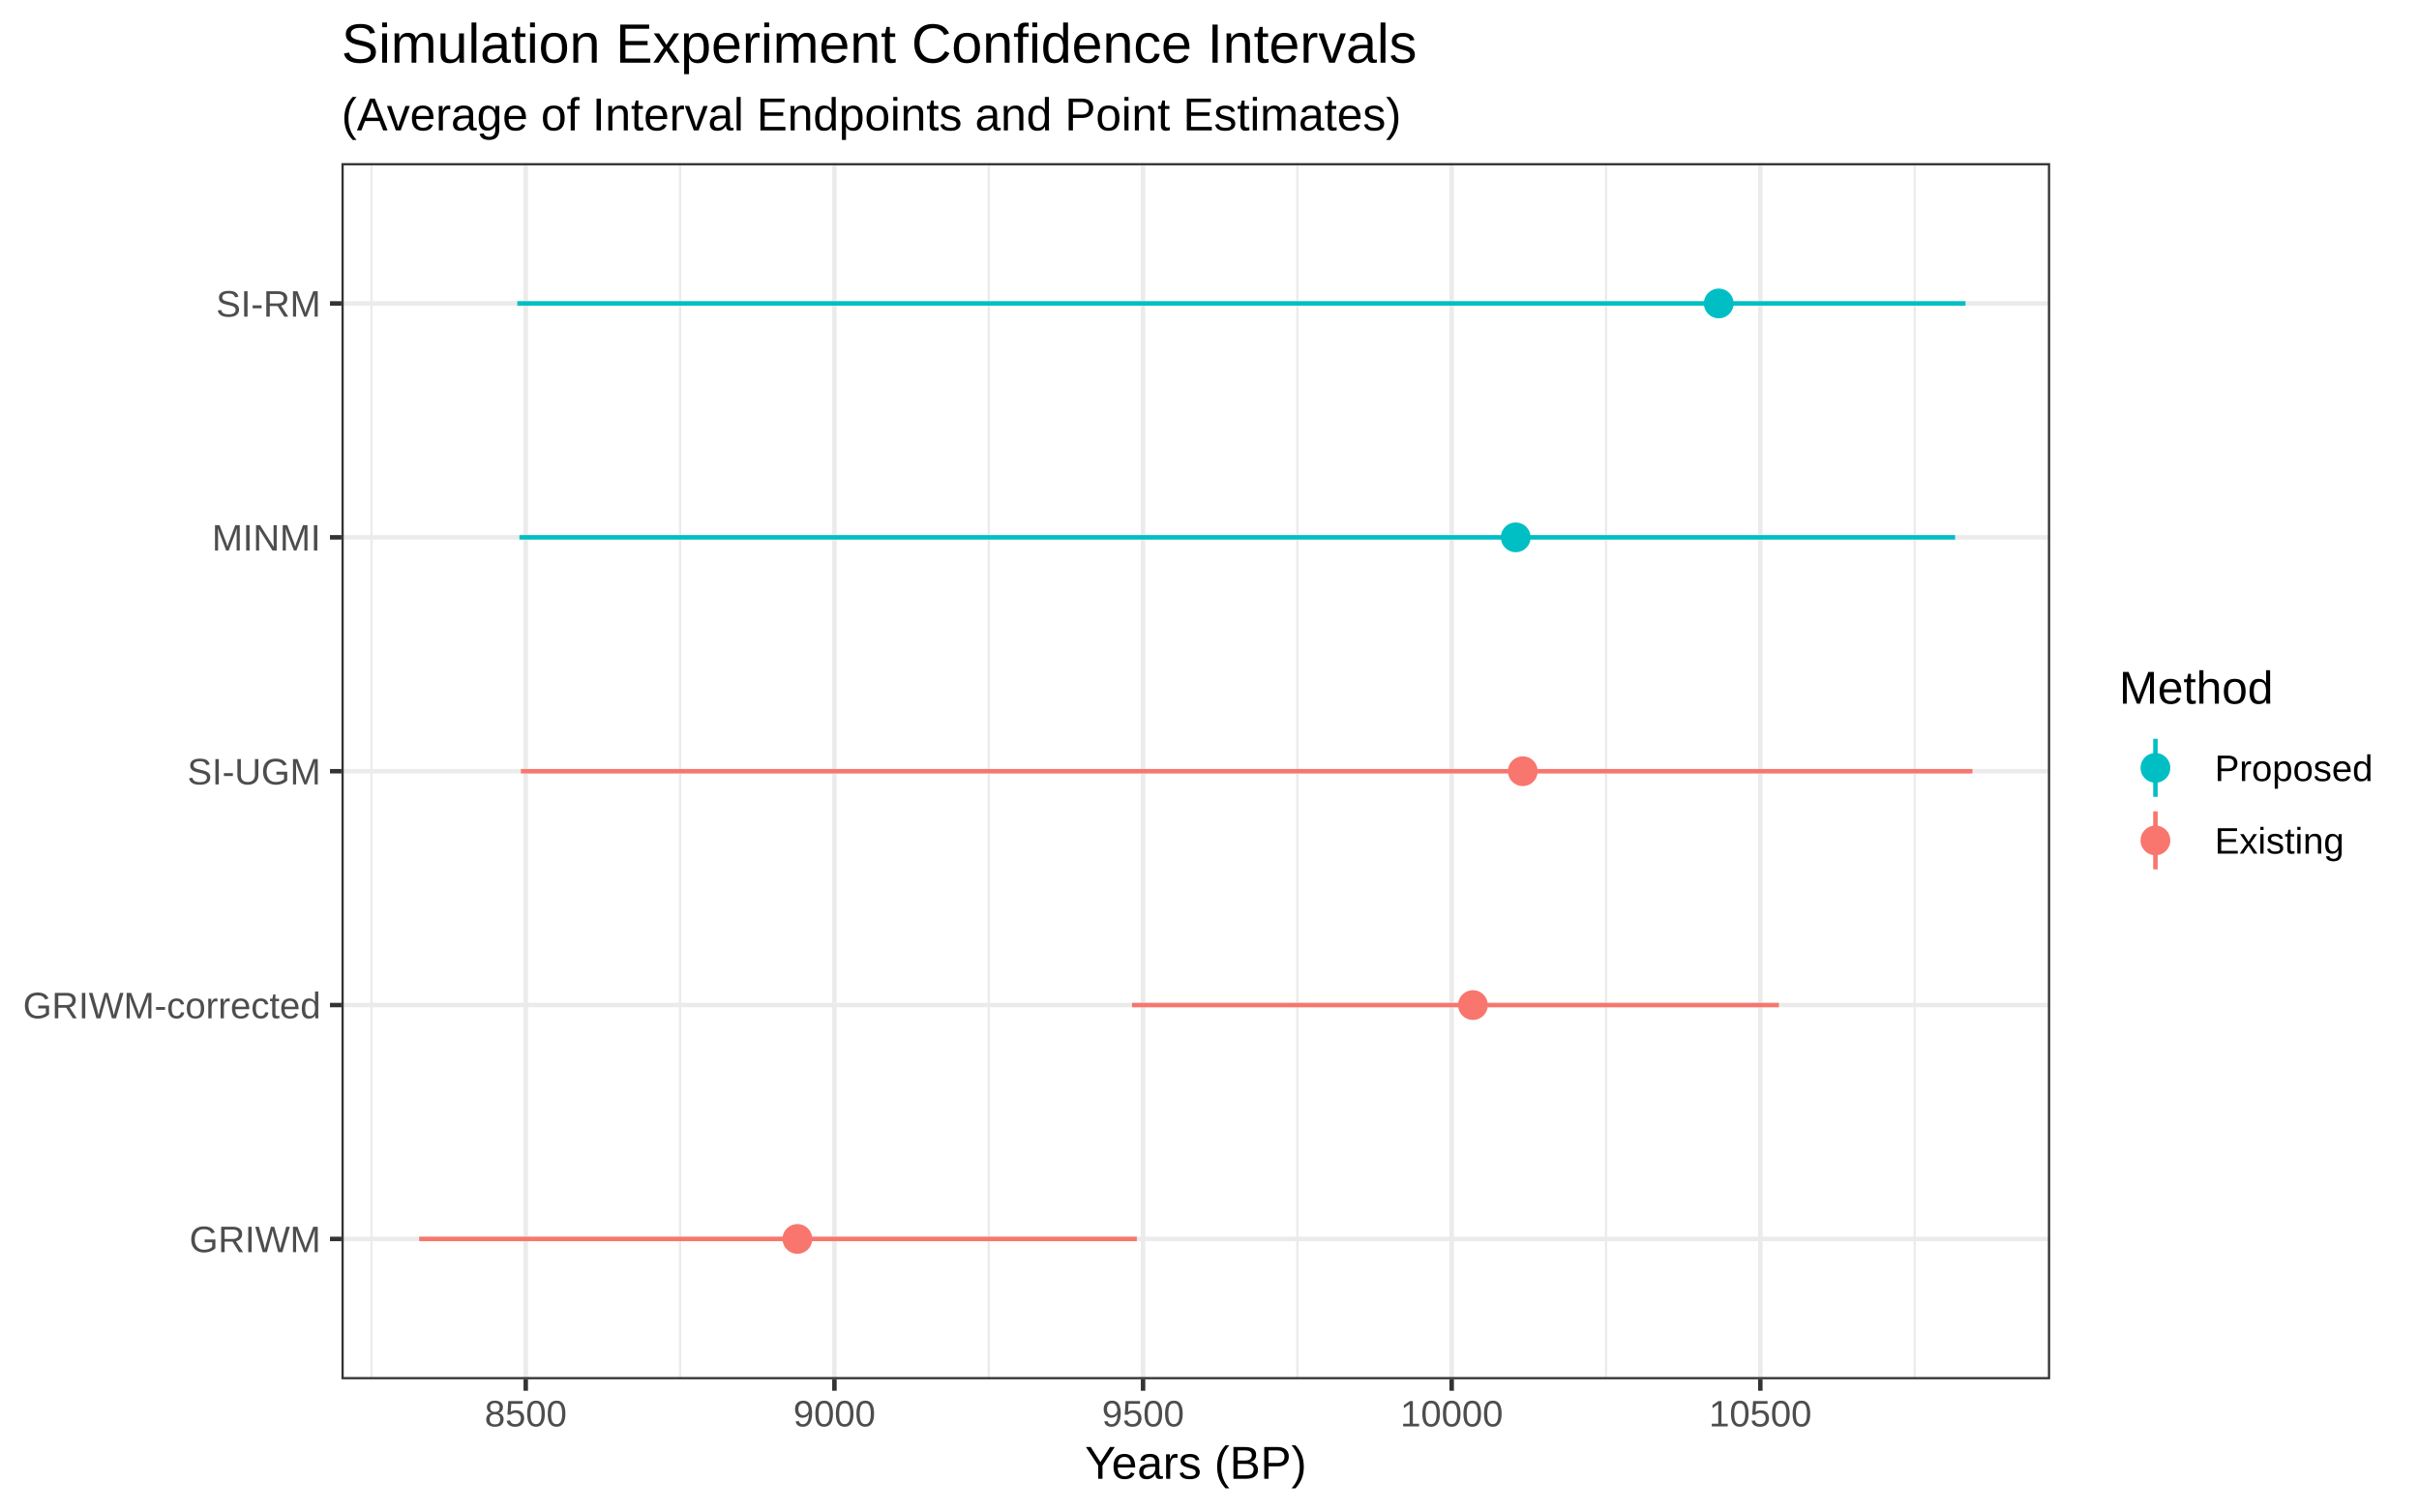
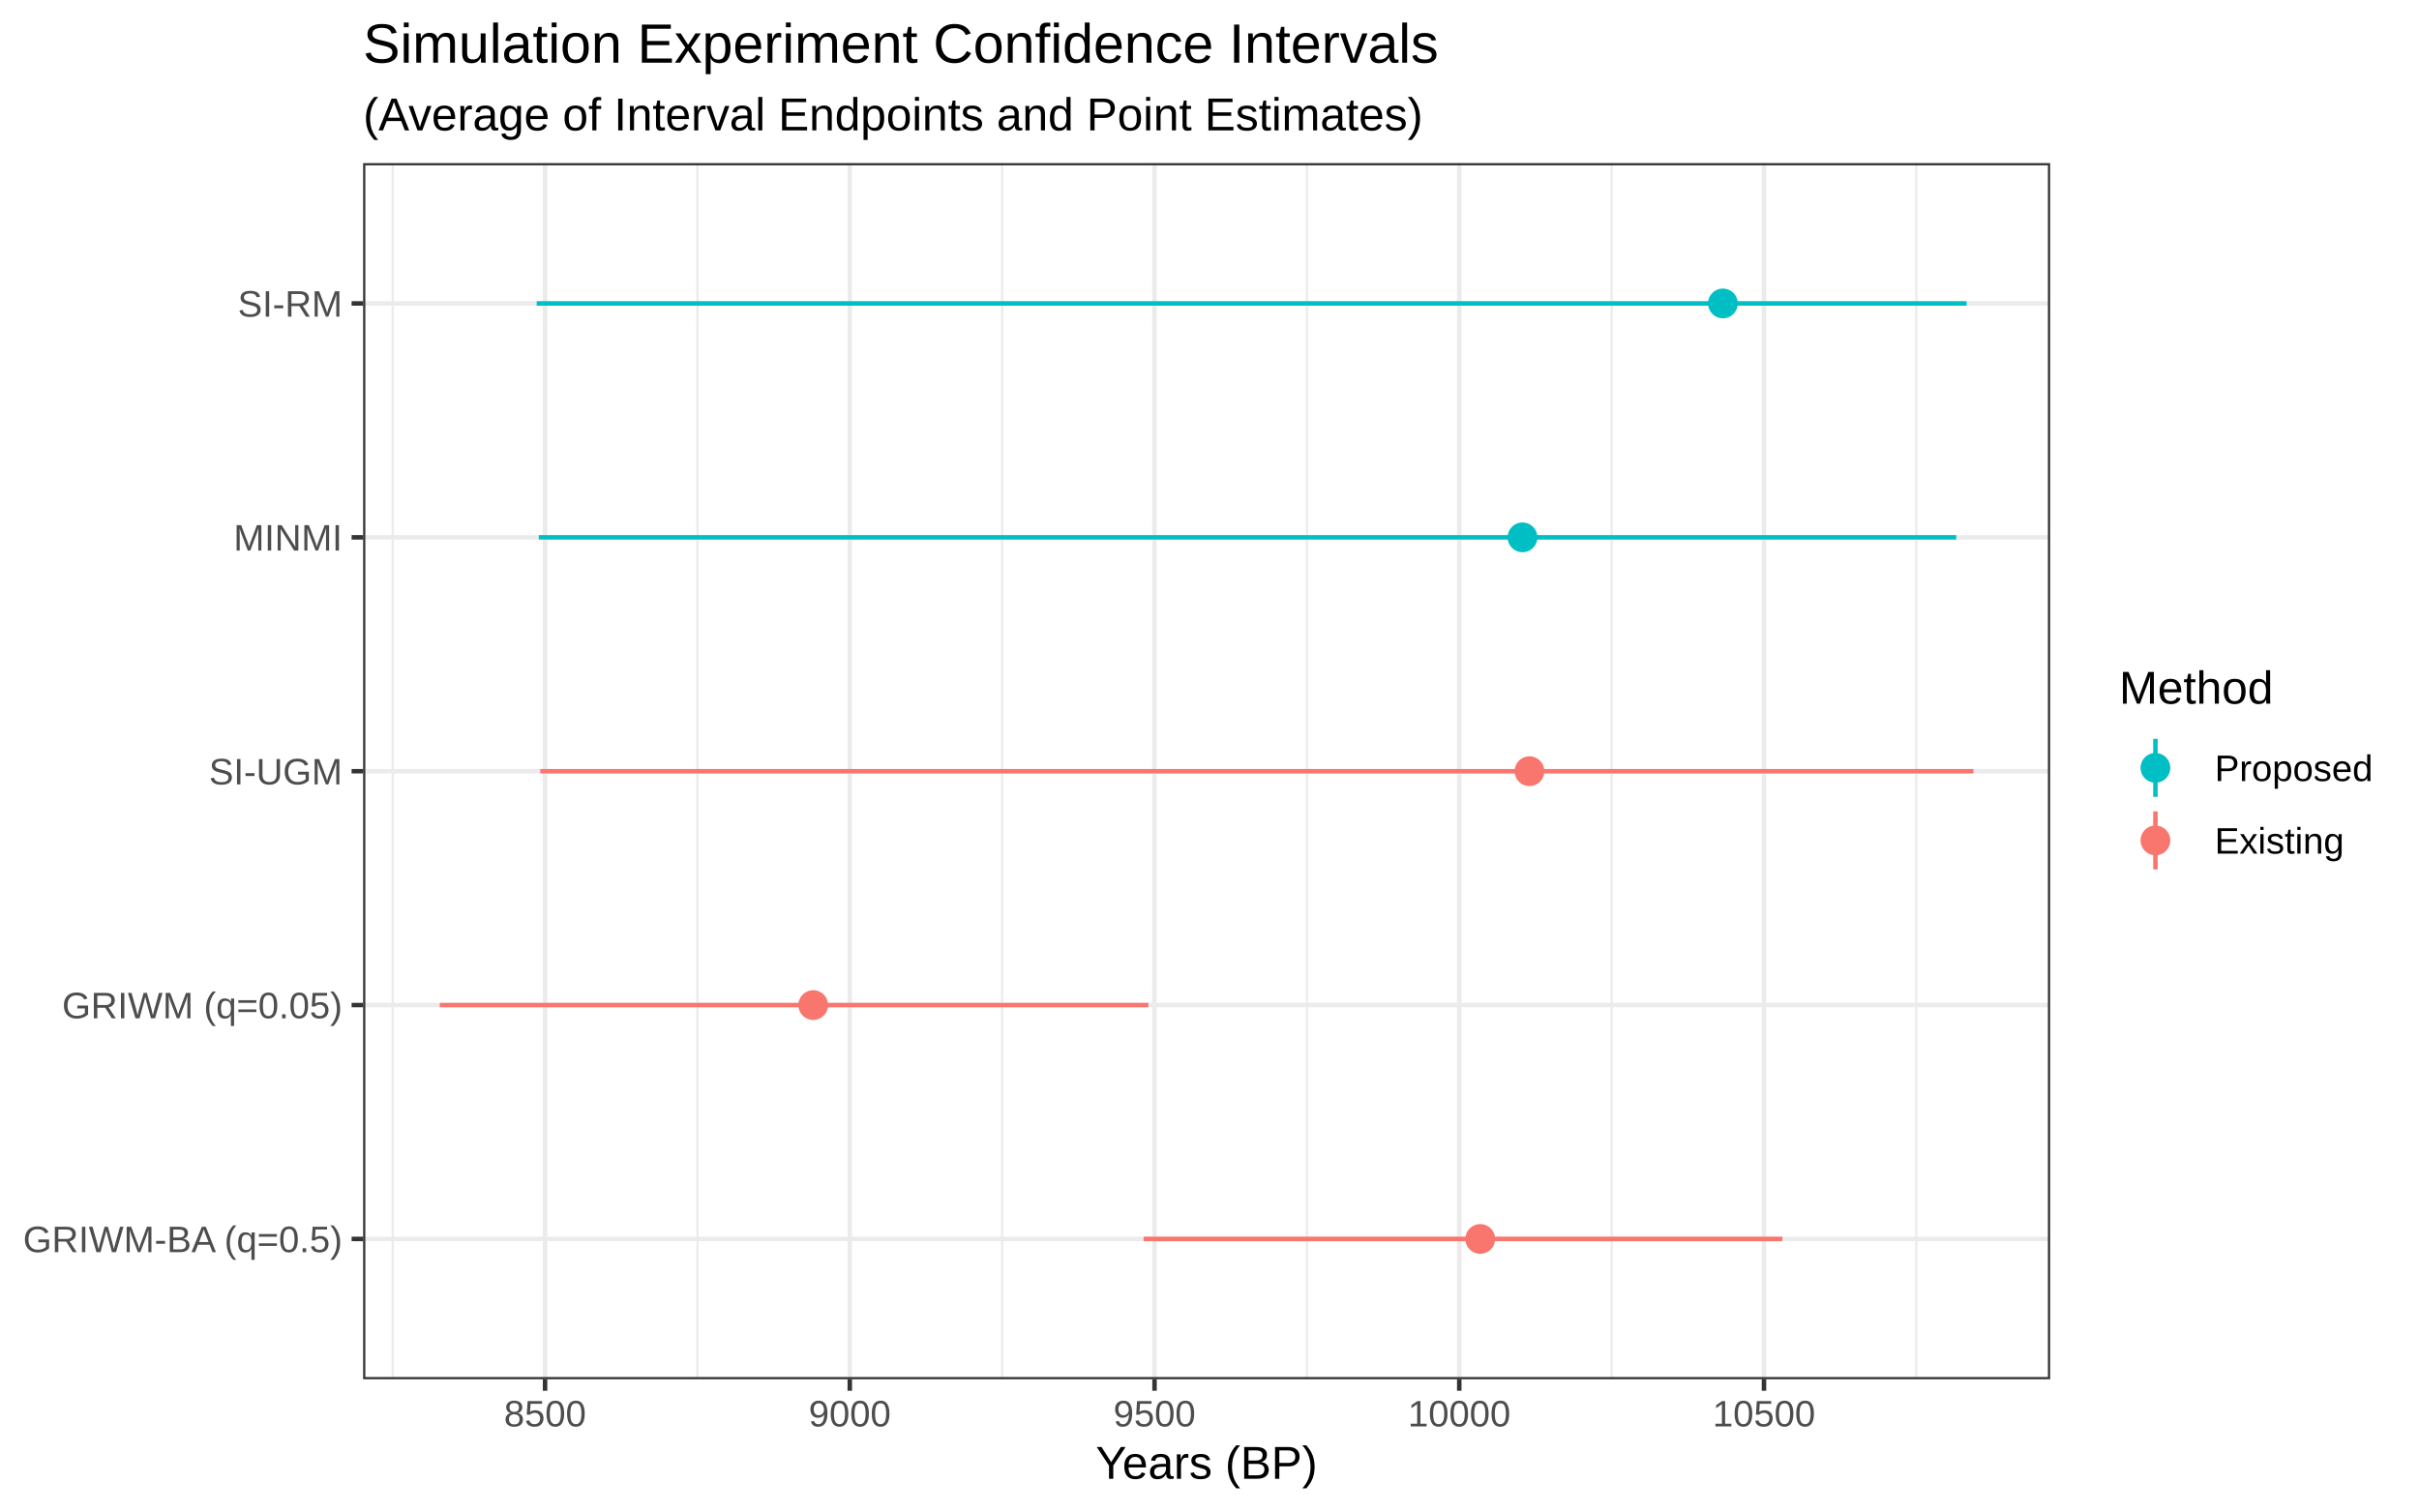
<svg xmlns="http://www.w3.org/2000/svg" class="svglite" width="576.00pt" height="360.00pt" viewBox="0 0 576.00 360.00">
  <defs>
    <style type="text/css">
    .svglite line, .svglite polyline, .svglite polygon, .svglite path, .svglite rect, .svglite circle {
      fill: none;
      stroke: #000000;
      stroke-linecap: round;
      stroke-linejoin: round;
      stroke-miterlimit: 10.00;
    }
    .svglite text {
      white-space: pre;
    }
  </style>
  </defs>
  <rect width="100%" height="100%" style="stroke: none; fill: #FFFFFF;" />
  <defs>
    <clipPath id="cpMC4wMHw1NzYuMDB8MC4wMHwzNjAuMDA=">
      <rect x="0.00" y="0.00" width="576.00" height="360.00" />
    </clipPath>
  </defs>
  <g clip-path="url(#cpMC4wMHw1NzYuMDB8MC4wMHwzNjAuMDA=)">
    <rect x="0" y="0.00" width="576.00" height="360.00" style="stroke-width: 1.07; stroke: #FFFFFF; fill: #FFFFFF;" />
  </g>
  <defs>
-     <clipPath id="cpODEuMzF8NDg4LjE3fDM4Ljg1fDMyOC41MA==">
-       <rect x="81.31" y="38.85" width="406.86" height="289.65" />
+     <clipPath id="cpODYuNDZ8NDg4LjE3fDM4Ljg1fDMyOC41MA==">
+       <rect x="86.46" y="38.85" width="401.71" height="289.65" />
    </clipPath>
  </defs>
-   <g clip-path="url(#cpODEuMzF8NDg4LjE3fDM4Ljg1fDMyOC41MA==)">
-     <rect x="81.31" y="38.85" width="406.86" height="289.65" style="stroke-width: 1.07; stroke: none; fill: #FFFFFF;" />
-     <polyline points="88.45,328.50 88.45,38.85 " style="stroke-width: 0.53; stroke: #EBEBEB; stroke-linecap: butt;" />
-     <polyline points="161.94,328.50 161.94,38.85 " style="stroke-width: 0.53; stroke: #EBEBEB; stroke-linecap: butt;" />
-     <polyline points="235.43,328.50 235.43,38.85 " style="stroke-width: 0.53; stroke: #EBEBEB; stroke-linecap: butt;" />
-     <polyline points="308.92,328.50 308.92,38.85 " style="stroke-width: 0.53; stroke: #EBEBEB; stroke-linecap: butt;" />
-     <polyline points="382.41,328.50 382.41,38.85 " style="stroke-width: 0.53; stroke: #EBEBEB; stroke-linecap: butt;" />
-     <polyline points="455.91,328.50 455.91,38.85 " style="stroke-width: 0.53; stroke: #EBEBEB; stroke-linecap: butt;" />
-     <polyline points="81.31,295.08 488.17,295.08 " style="stroke-width: 1.07; stroke: #EBEBEB; stroke-linecap: butt;" />
-     <polyline points="81.31,239.38 488.17,239.38 " style="stroke-width: 1.07; stroke: #EBEBEB; stroke-linecap: butt;" />
-     <polyline points="81.31,183.68 488.17,183.68 " style="stroke-width: 1.07; stroke: #EBEBEB; stroke-linecap: butt;" />
-     <polyline points="81.31,127.98 488.17,127.98 " style="stroke-width: 1.07; stroke: #EBEBEB; stroke-linecap: butt;" />
-     <polyline points="81.31,72.27 488.17,72.27 " style="stroke-width: 1.07; stroke: #EBEBEB; stroke-linecap: butt;" />
-     <polyline points="125.19,328.50 125.19,38.85 " style="stroke-width: 1.07; stroke: #EBEBEB; stroke-linecap: butt;" />
-     <polyline points="198.69,328.50 198.69,38.85 " style="stroke-width: 1.07; stroke: #EBEBEB; stroke-linecap: butt;" />
-     <polyline points="272.18,328.50 272.18,38.85 " style="stroke-width: 1.07; stroke: #EBEBEB; stroke-linecap: butt;" />
-     <polyline points="345.67,328.50 345.67,38.85 " style="stroke-width: 1.07; stroke: #EBEBEB; stroke-linecap: butt;" />
-     <polyline points="419.16,328.50 419.16,38.85 " style="stroke-width: 1.07; stroke: #EBEBEB; stroke-linecap: butt;" />
-     <line x1="99.80" y1="295.08" x2="270.69" y2="295.08" style="stroke-width: 1.07; stroke: #F8766D; stroke-linecap: butt;" />
-     <line x1="269.54" y1="239.38" x2="423.58" y2="239.38" style="stroke-width: 1.07; stroke: #F8766D; stroke-linecap: butt;" />
-     <line x1="124.04" y1="183.68" x2="469.67" y2="183.68" style="stroke-width: 1.07; stroke: #F8766D; stroke-linecap: butt;" />
-     <line x1="123.68" y1="127.98" x2="465.54" y2="127.98" style="stroke-width: 1.07; stroke: #00BFC4; stroke-linecap: butt;" />
-     <line x1="123.18" y1="72.27" x2="468.02" y2="72.27" style="stroke-width: 1.07; stroke: #00BFC4; stroke-linecap: butt;" />
-     <circle cx="189.87" cy="295.08" r="2.84" style="stroke-width: 1.42; stroke: #F8766D; fill: #F8766D;" />
-     <circle cx="350.73" cy="239.38" r="2.84" style="stroke-width: 1.42; stroke: #F8766D; fill: #F8766D;" />
-     <circle cx="362.60" cy="183.68" r="2.84" style="stroke-width: 1.42; stroke: #F8766D; fill: #F8766D;" />
-     <circle cx="360.92" cy="127.98" r="2.84" style="stroke-width: 1.42; stroke: #00BFC4; fill: #00BFC4;" />
-     <circle cx="409.26" cy="72.27" r="2.84" style="stroke-width: 1.42; stroke: #00BFC4; fill: #00BFC4;" />
-     <rect x="81.31" y="38.85" width="406.86" height="289.65" style="stroke-width: 1.07; stroke: #333333;" />
+   <g clip-path="url(#cpODYuNDZ8NDg4LjE3fDM4Ljg1fDMyOC41MA==)">
+     <rect x="86.46" y="38.85" width="401.71" height="289.65" style="stroke-width: 1.07; stroke: none; fill: #FFFFFF;" />
+     <polyline points="93.51,328.50 93.51,38.85 " style="stroke-width: 0.53; stroke: #EBEBEB; stroke-linecap: butt;" />
+     <polyline points="166.07,328.50 166.07,38.85 " style="stroke-width: 0.53; stroke: #EBEBEB; stroke-linecap: butt;" />
+     <polyline points="238.63,328.50 238.63,38.85 " style="stroke-width: 0.53; stroke: #EBEBEB; stroke-linecap: butt;" />
+     <polyline points="311.19,328.50 311.19,38.85 " style="stroke-width: 0.53; stroke: #EBEBEB; stroke-linecap: butt;" />
+     <polyline points="383.75,328.50 383.75,38.85 " style="stroke-width: 0.53; stroke: #EBEBEB; stroke-linecap: butt;" />
+     <polyline points="456.31,328.50 456.31,38.85 " style="stroke-width: 0.53; stroke: #EBEBEB; stroke-linecap: butt;" />
+     <polyline points="86.46,295.08 488.17,295.08 " style="stroke-width: 1.07; stroke: #EBEBEB; stroke-linecap: butt;" />
+     <polyline points="86.46,239.38 488.17,239.38 " style="stroke-width: 1.07; stroke: #EBEBEB; stroke-linecap: butt;" />
+     <polyline points="86.46,183.68 488.17,183.68 " style="stroke-width: 1.07; stroke: #EBEBEB; stroke-linecap: butt;" />
+     <polyline points="86.46,127.98 488.17,127.98 " style="stroke-width: 1.07; stroke: #EBEBEB; stroke-linecap: butt;" />
+     <polyline points="86.46,72.27 488.17,72.27 " style="stroke-width: 1.07; stroke: #EBEBEB; stroke-linecap: butt;" />
+     <polyline points="129.79,328.50 129.79,38.85 " style="stroke-width: 1.07; stroke: #EBEBEB; stroke-linecap: butt;" />
+     <polyline points="202.35,328.50 202.35,38.85 " style="stroke-width: 1.07; stroke: #EBEBEB; stroke-linecap: butt;" />
+     <polyline points="274.91,328.50 274.91,38.85 " style="stroke-width: 1.07; stroke: #EBEBEB; stroke-linecap: butt;" />
+     <polyline points="347.47,328.50 347.47,38.85 " style="stroke-width: 1.07; stroke: #EBEBEB; stroke-linecap: butt;" />
+     <polyline points="420.03,328.50 420.03,38.85 " style="stroke-width: 1.07; stroke: #EBEBEB; stroke-linecap: butt;" />
+     <line x1="272.31" y1="295.08" x2="424.40" y2="295.08" style="stroke-width: 1.07; stroke: #F8766D; stroke-linecap: butt;" />
+     <line x1="104.72" y1="239.38" x2="273.44" y2="239.38" style="stroke-width: 1.07; stroke: #F8766D; stroke-linecap: butt;" />
+     <line x1="128.64" y1="183.68" x2="469.91" y2="183.68" style="stroke-width: 1.07; stroke: #F8766D; stroke-linecap: butt;" />
+     <line x1="128.29" y1="127.98" x2="465.82" y2="127.98" style="stroke-width: 1.07; stroke: #00BFC4; stroke-linecap: butt;" />
+     <line x1="127.80" y1="72.27" x2="468.27" y2="72.27" style="stroke-width: 1.07; stroke: #00BFC4; stroke-linecap: butt;" />
+     <circle cx="352.47" cy="295.08" r="2.84" style="stroke-width: 1.42; stroke: #F8766D; fill: #F8766D;" />
+     <circle cx="193.64" cy="239.38" r="2.84" style="stroke-width: 1.42; stroke: #F8766D; fill: #F8766D;" />
+     <circle cx="364.19" cy="183.68" r="2.84" style="stroke-width: 1.42; stroke: #F8766D; fill: #F8766D;" />
+     <circle cx="362.53" cy="127.98" r="2.84" style="stroke-width: 1.42; stroke: #00BFC4; fill: #00BFC4;" />
+     <circle cx="410.25" cy="72.27" r="2.84" style="stroke-width: 1.42; stroke: #00BFC4; fill: #00BFC4;" />
+     <rect x="86.46" y="38.85" width="401.71" height="289.65" style="stroke-width: 1.07; stroke: #333333;" />
  </g>
  <g clip-path="url(#cpMC4wMHw1NzYuMDB8MC4wMHwzNjAuMDA=)">
-     <text x="76.38" y="298.23" text-anchor="end" style="font-size: 8.80px;fill: #4D4D4D; font-family: &quot;Arial&quot;;" textLength="31.28px" lengthAdjust="spacingAndGlyphs">GRIWM</text>
-     <text x="76.38" y="242.53" text-anchor="end" style="font-size: 8.80px;fill: #4D4D4D; font-family: &quot;Arial&quot;;" textLength="70.90px" lengthAdjust="spacingAndGlyphs">GRIWM-corrected</text>
-     <text x="76.38" y="186.83" text-anchor="end" style="font-size: 8.80px;fill: #4D4D4D; font-family: &quot;Arial&quot;;" textLength="31.77px" lengthAdjust="spacingAndGlyphs">SI-UGM</text>
-     <text x="76.38" y="131.13" text-anchor="end" style="font-size: 8.80px;fill: #4D4D4D; font-family: &quot;Arial&quot;;" textLength="25.91px" lengthAdjust="spacingAndGlyphs">MINMI</text>
-     <text x="76.38" y="75.42" text-anchor="end" style="font-size: 8.80px;fill: #4D4D4D; font-family: &quot;Arial&quot;;" textLength="24.93px" lengthAdjust="spacingAndGlyphs">SI-RM</text>
-     <polyline points="78.57,295.08 81.31,295.08 " style="stroke-width: 1.07; stroke: #333333; stroke-linecap: butt;" />
-     <polyline points="78.57,239.38 81.31,239.38 " style="stroke-width: 1.07; stroke: #333333; stroke-linecap: butt;" />
-     <polyline points="78.57,183.68 81.31,183.68 " style="stroke-width: 1.07; stroke: #333333; stroke-linecap: butt;" />
-     <polyline points="78.57,127.98 81.31,127.98 " style="stroke-width: 1.07; stroke: #333333; stroke-linecap: butt;" />
-     <polyline points="78.57,72.27 81.31,72.27 " style="stroke-width: 1.07; stroke: #333333; stroke-linecap: butt;" />
-     <polyline points="125.19,331.24 125.19,328.50 " style="stroke-width: 1.07; stroke: #333333; stroke-linecap: butt;" />
-     <polyline points="198.69,331.24 198.69,328.50 " style="stroke-width: 1.07; stroke: #333333; stroke-linecap: butt;" />
-     <polyline points="272.18,331.24 272.18,328.50 " style="stroke-width: 1.07; stroke: #333333; stroke-linecap: butt;" />
-     <polyline points="345.67,331.24 345.67,328.50 " style="stroke-width: 1.07; stroke: #333333; stroke-linecap: butt;" />
-     <polyline points="419.16,331.24 419.16,328.50 " style="stroke-width: 1.07; stroke: #333333; stroke-linecap: butt;" />
-     <text x="125.19" y="339.74" text-anchor="middle" style="font-size: 8.80px;fill: #4D4D4D; font-family: &quot;Arial&quot;;" textLength="19.58px" lengthAdjust="spacingAndGlyphs">8500</text>
-     <text x="198.69" y="339.74" text-anchor="middle" style="font-size: 8.80px;fill: #4D4D4D; font-family: &quot;Arial&quot;;" textLength="19.58px" lengthAdjust="spacingAndGlyphs">9000</text>
-     <text x="272.18" y="339.74" text-anchor="middle" style="font-size: 8.80px;fill: #4D4D4D; font-family: &quot;Arial&quot;;" textLength="19.58px" lengthAdjust="spacingAndGlyphs">9500</text>
-     <text x="345.67" y="339.74" text-anchor="middle" style="font-size: 8.80px;fill: #4D4D4D; font-family: &quot;Arial&quot;;" textLength="24.48px" lengthAdjust="spacingAndGlyphs">10000</text>
-     <text x="419.16" y="339.74" text-anchor="middle" style="font-size: 8.80px;fill: #4D4D4D; font-family: &quot;Arial&quot;;" textLength="24.48px" lengthAdjust="spacingAndGlyphs">10500</text>
-     <text x="284.74" y="352.20" text-anchor="middle" style="font-size: 11.00px; font-family: &quot;Arial&quot;;" textLength="52.80px" lengthAdjust="spacingAndGlyphs">Years (BP)</text>
+     <text x="81.53" y="298.23" text-anchor="end" style="font-size: 8.80px;fill: #4D4D4D; font-family: &quot;Arial&quot;;" textLength="76.05px" lengthAdjust="spacingAndGlyphs">GRIWM-BA (q=0.5)</text>
+     <text x="81.53" y="242.53" text-anchor="end" style="font-size: 8.80px;fill: #4D4D4D; font-family: &quot;Arial&quot;;" textLength="66.76px" lengthAdjust="spacingAndGlyphs">GRIWM (q=0.05)</text>
+     <text x="81.53" y="186.83" text-anchor="end" style="font-size: 8.80px;fill: #4D4D4D; font-family: &quot;Arial&quot;;" textLength="31.77px" lengthAdjust="spacingAndGlyphs">SI-UGM</text>
+     <text x="81.53" y="131.13" text-anchor="end" style="font-size: 8.80px;fill: #4D4D4D; font-family: &quot;Arial&quot;;" textLength="25.91px" lengthAdjust="spacingAndGlyphs">MINMI</text>
+     <text x="81.53" y="75.42" text-anchor="end" style="font-size: 8.80px;fill: #4D4D4D; font-family: &quot;Arial&quot;;" textLength="24.93px" lengthAdjust="spacingAndGlyphs">SI-RM</text>
+     <polyline points="83.72,295.08 86.46,295.08 " style="stroke-width: 1.07; stroke: #333333; stroke-linecap: butt;" />
+     <polyline points="83.72,239.38 86.46,239.38 " style="stroke-width: 1.07; stroke: #333333; stroke-linecap: butt;" />
+     <polyline points="83.72,183.68 86.46,183.68 " style="stroke-width: 1.07; stroke: #333333; stroke-linecap: butt;" />
+     <polyline points="83.72,127.98 86.46,127.98 " style="stroke-width: 1.07; stroke: #333333; stroke-linecap: butt;" />
+     <polyline points="83.72,72.27 86.46,72.27 " style="stroke-width: 1.07; stroke: #333333; stroke-linecap: butt;" />
+     <polyline points="129.79,331.24 129.79,328.50 " style="stroke-width: 1.07; stroke: #333333; stroke-linecap: butt;" />
+     <polyline points="202.35,331.24 202.35,328.50 " style="stroke-width: 1.07; stroke: #333333; stroke-linecap: butt;" />
+     <polyline points="274.91,331.24 274.91,328.50 " style="stroke-width: 1.07; stroke: #333333; stroke-linecap: butt;" />
+     <polyline points="347.47,331.24 347.47,328.50 " style="stroke-width: 1.07; stroke: #333333; stroke-linecap: butt;" />
+     <polyline points="420.03,331.24 420.03,328.50 " style="stroke-width: 1.07; stroke: #333333; stroke-linecap: butt;" />
+     <text x="129.79" y="339.74" text-anchor="middle" style="font-size: 8.80px;fill: #4D4D4D; font-family: &quot;Arial&quot;;" textLength="19.58px" lengthAdjust="spacingAndGlyphs">8500</text>
+     <text x="202.35" y="339.74" text-anchor="middle" style="font-size: 8.80px;fill: #4D4D4D; font-family: &quot;Arial&quot;;" textLength="19.58px" lengthAdjust="spacingAndGlyphs">9000</text>
+     <text x="274.91" y="339.74" text-anchor="middle" style="font-size: 8.80px;fill: #4D4D4D; font-family: &quot;Arial&quot;;" textLength="19.58px" lengthAdjust="spacingAndGlyphs">9500</text>
+     <text x="347.47" y="339.74" text-anchor="middle" style="font-size: 8.80px;fill: #4D4D4D; font-family: &quot;Arial&quot;;" textLength="24.48px" lengthAdjust="spacingAndGlyphs">10000</text>
+     <text x="420.03" y="339.74" text-anchor="middle" style="font-size: 8.80px;fill: #4D4D4D; font-family: &quot;Arial&quot;;" textLength="24.48px" lengthAdjust="spacingAndGlyphs">10500</text>
+     <text x="287.31" y="352.20" text-anchor="middle" style="font-size: 11.00px; font-family: &quot;Arial&quot;;" textLength="52.80px" lengthAdjust="spacingAndGlyphs">Years (BP)</text>
    <rect x="499.12" y="153.08" width="71.40" height="61.19" style="stroke-width: 1.07; stroke: none; fill: #FFFFFF;" />
    <text x="504.60" y="167.60" style="font-size: 11.00px; font-family: &quot;Arial&quot;;" textLength="36.71px" lengthAdjust="spacingAndGlyphs">Method</text>
    <rect x="504.60" y="174.24" width="17.28" height="17.28" style="stroke-width: 1.07; stroke: none; fill: #FFFFFF;" />
    <line x1="513.24" y1="189.79" x2="513.24" y2="175.96" style="stroke-width: 1.07; stroke: #00BFC4; stroke-linecap: butt;" />
    <circle cx="513.24" cy="182.88" r="2.84" style="stroke-width: 1.42; stroke: #00BFC4; fill: #00BFC4;" />
    <rect x="504.60" y="191.52" width="17.28" height="17.28" style="stroke-width: 1.07; stroke: none; fill: #FFFFFF;" />
    <line x1="513.24" y1="207.07" x2="513.24" y2="193.24" style="stroke-width: 1.07; stroke: #F8766D; stroke-linecap: butt;" />
    <circle cx="513.24" cy="200.16" r="2.84" style="stroke-width: 1.42; stroke: #F8766D; fill: #F8766D;" />
    <text x="527.36" y="186.03" style="font-size: 8.80px; font-family: &quot;Arial&quot;;" textLength="37.68px" lengthAdjust="spacingAndGlyphs">Proposed</text>
    <text x="527.36" y="203.31" style="font-size: 8.80px; font-family: &quot;Arial&quot;;" textLength="30.81px" lengthAdjust="spacingAndGlyphs">Existing</text>
-     <text x="81.31" y="31.05" style="font-size: 11.00px; font-family: &quot;Arial&quot;;" textLength="252.42px" lengthAdjust="spacingAndGlyphs">(Average of Interval Endpoints and Point Estimates)</text>
-     <text x="81.31" y="14.93" style="font-size: 13.20px; font-family: &quot;Arial&quot;;" textLength="255.89px" lengthAdjust="spacingAndGlyphs">Simulation Experiment Confidence Intervals</text>
+     <text x="86.46" y="31.05" style="font-size: 11.00px; font-family: &quot;Arial&quot;;" textLength="252.42px" lengthAdjust="spacingAndGlyphs">(Average of Interval Endpoints and Point Estimates)</text>
+     <text x="86.46" y="14.93" style="font-size: 13.20px; font-family: &quot;Arial&quot;;" textLength="255.89px" lengthAdjust="spacingAndGlyphs">Simulation Experiment Confidence Intervals</text>
  </g>
</svg>
